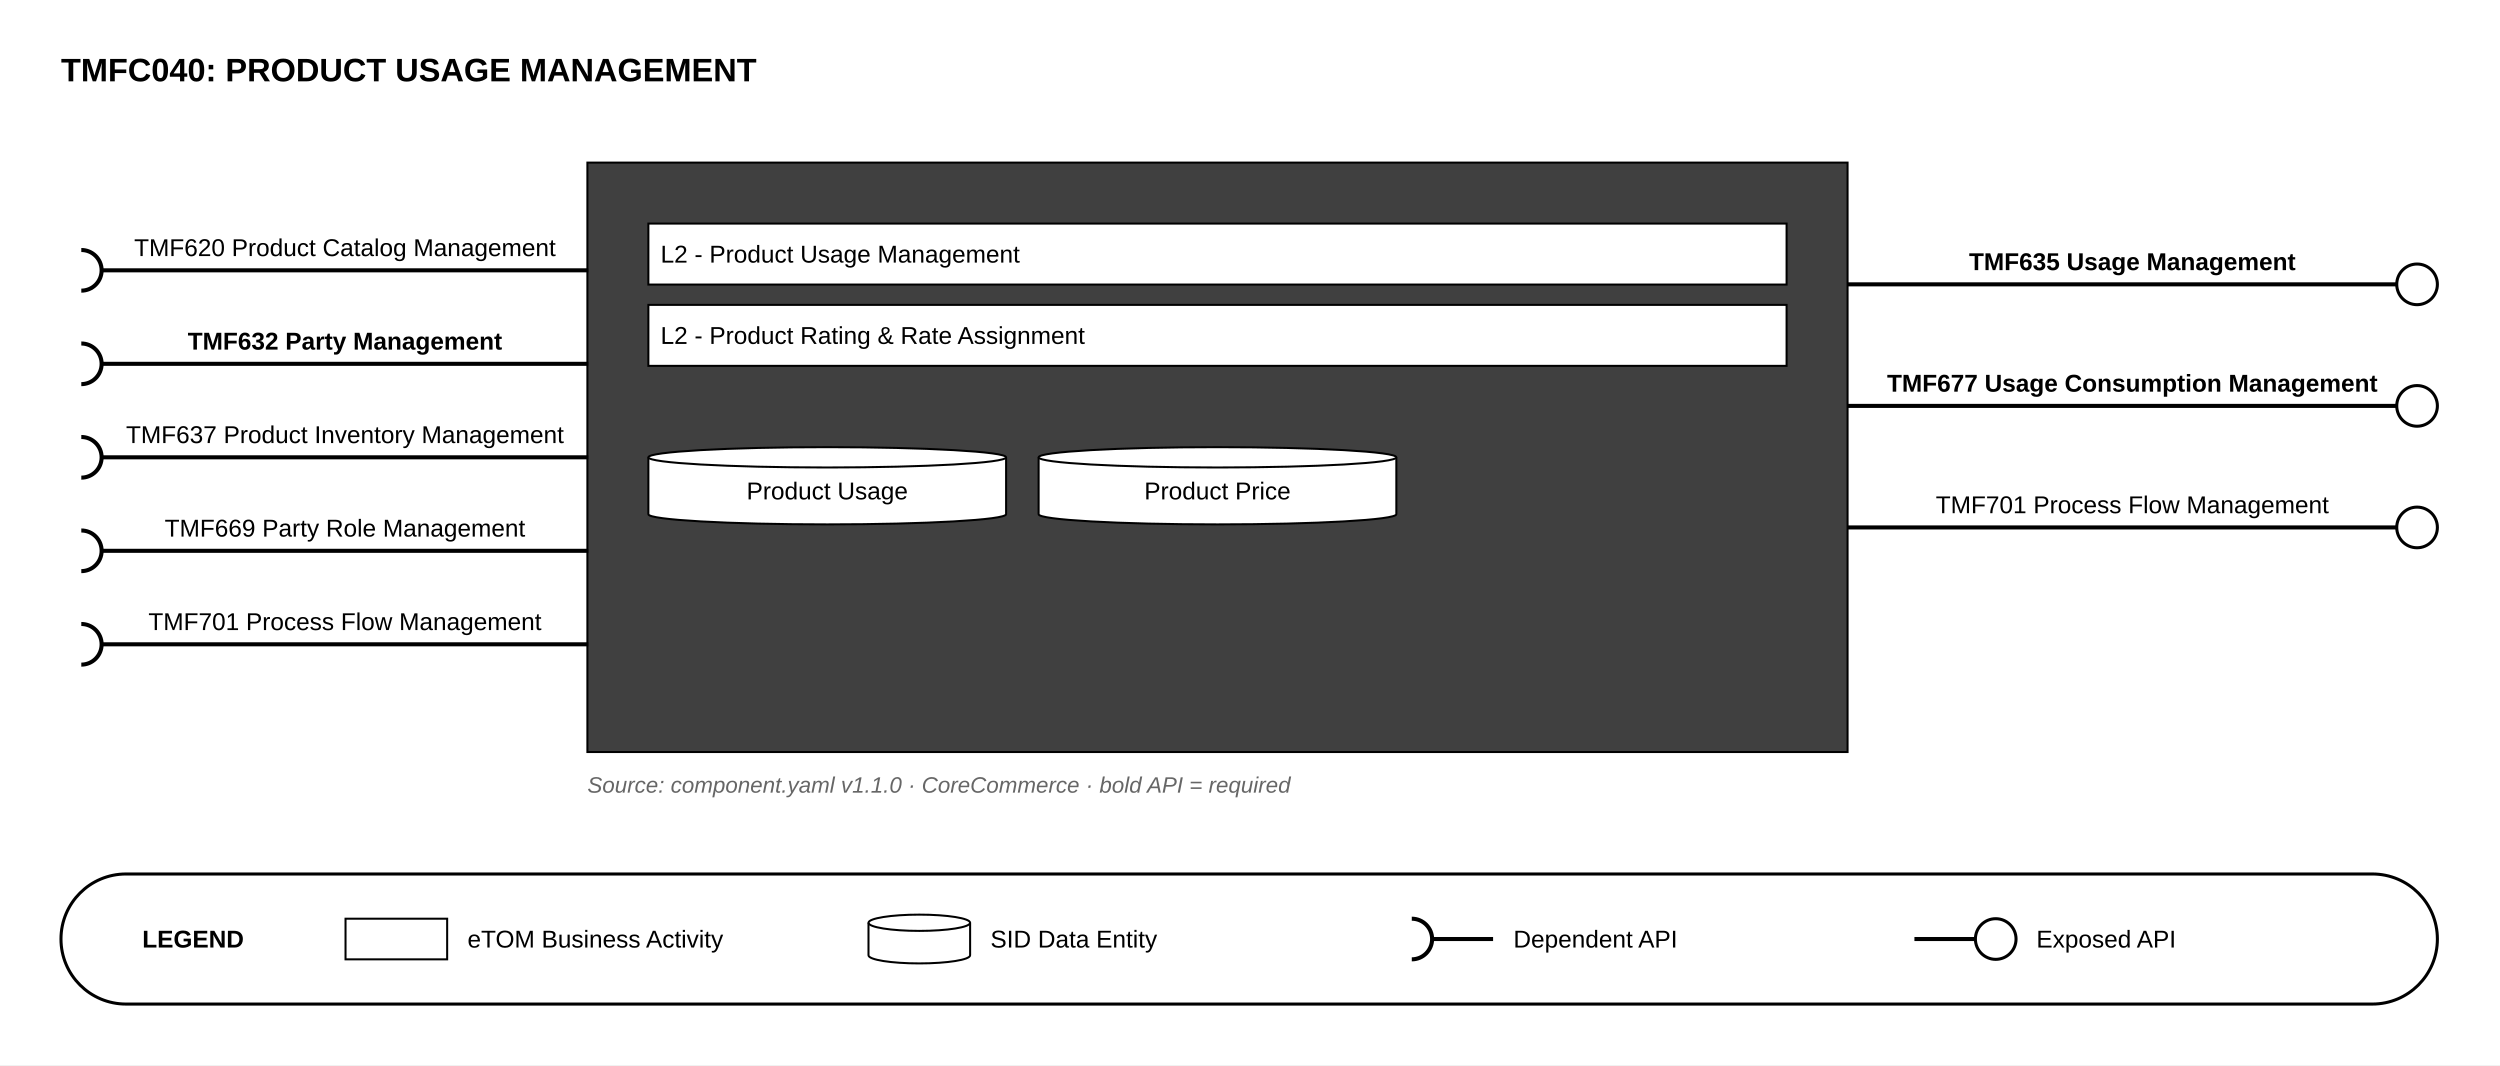
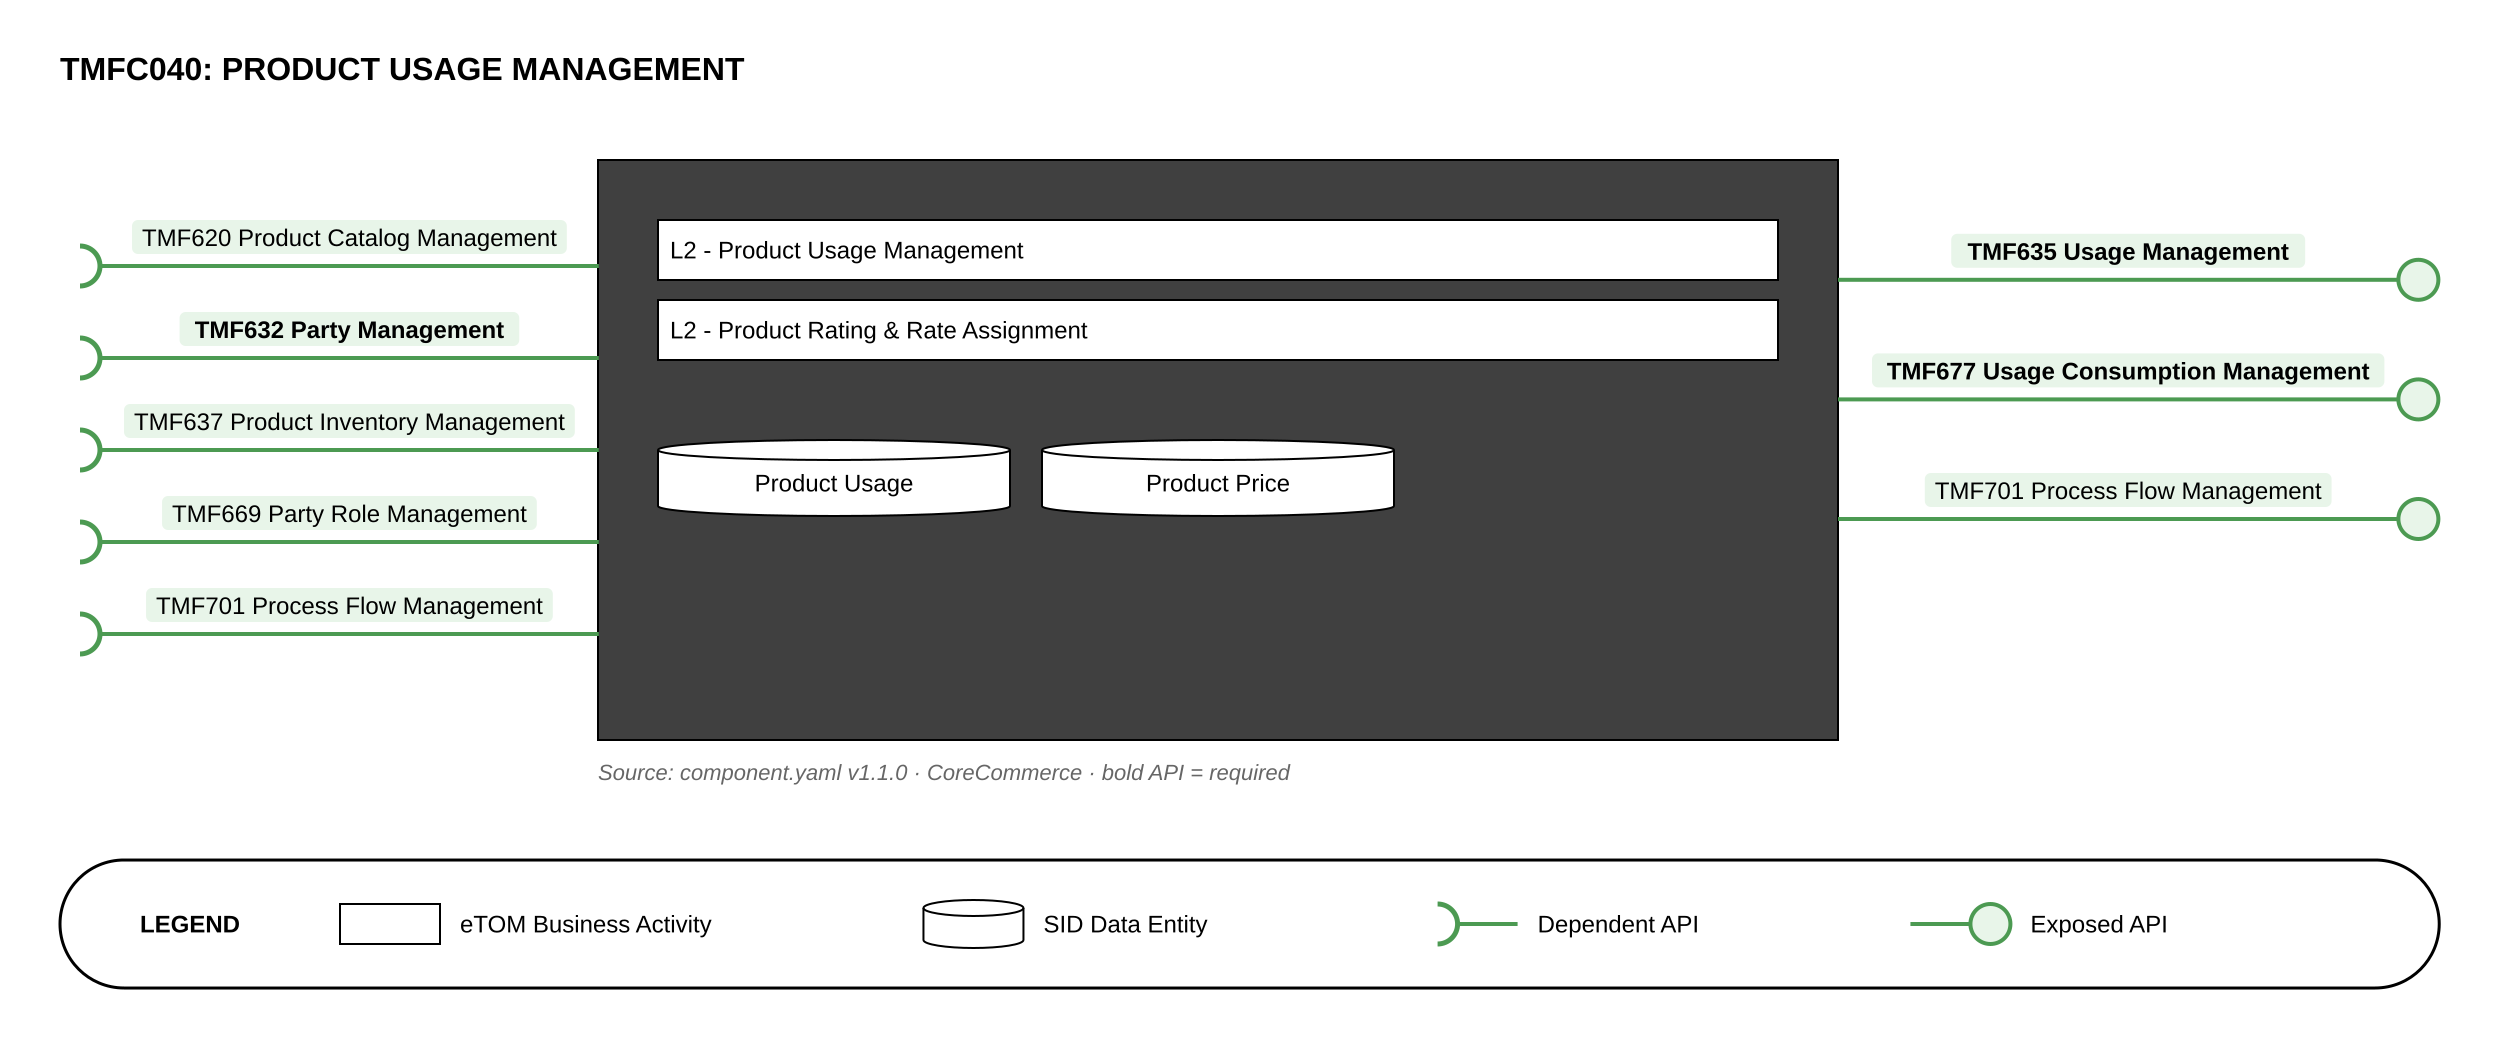
- <svg xmlns="http://www.w3.org/2000/svg" version="1.1" width="1230" height="524" viewBox="0 0 1230 524" font-family="Arial, Helvetica, sans-serif" font-size="12">
+ <svg xmlns="http://www.w3.org/2000/svg" version="1.1" width="1250" height="524" viewBox="0 0 1250 524" font-family="Arial, Helvetica, sans-serif" font-size="12">
  <rect width="100%" height="100%" fill="#ffffff" />
  <text x="30" y="40" font-size="16" font-weight="bold" fill="#000000">TMFC040: PRODUCT USAGE MANAGEMENT</text>
-   <g id="component" transform="translate(289,80)">
+   <g id="component" transform="translate(299,80)">
    <rect width="620" height="290" fill="#404040" stroke="#000000" />
    <g id="etoms">
      <g class="etom" transform="translate(30,30)">
        <rect width="560" height="30" fill="#ffffff" stroke="#000000" />
        <text x="6" y="15" dy="0.35em" fill="#000000">L2 - Product Usage Management</text>
      </g>
      <g class="etom" transform="translate(30,70)">
        <rect width="560" height="30" fill="#ffffff" stroke="#000000" />
        <text x="6" y="15" dy="0.35em" fill="#000000">L2 - Product Rating &amp; Rate Assignment</text>
      </g>
    </g>
    <g id="sids">
      <g class="sid" transform="translate(30,140)">
        <path fill="#ffffff" stroke="#000000" d="M0,5 A88,5 0 0 1 176,5 V33 A88,5 0 0 1 0,33 Z" />
        <path fill="none" stroke="#000000" d="M0,5 A88,5 0 0 0 176,5" />
        <text text-anchor="middle" fill="#000000">
          <tspan x="88" y="21.5" dy="0.35em">Product Usage</tspan>
        </text>
      </g>
      <g class="sid" transform="translate(222,140)">
        <path fill="#ffffff" stroke="#000000" d="M0,5 A88,5 0 0 1 176,5 V33 A88,5 0 0 1 0,33 Z" />
        <path fill="none" stroke="#000000" d="M0,5 A88,5 0 0 0 176,5" />
        <text text-anchor="middle" fill="#000000">
          <tspan x="88" y="21.5" dy="0.35em">Product Price</tspan>
        </text>
      </g>
    </g>
  </g>
  <g id="dependent-apis">
-     <g class="dependent-api" data-api="TMF620" transform="translate(30,133)">
-       <path fill="none" stroke="#000000" stroke-width="2" d="M10,-10 A10,10 0 0 1 10,10" />
-       <line x1="20" x2="259.424" y1="0" y2="0" stroke="#000000" stroke-width="2" />
-       <text x="139.712" y="-7" text-anchor="middle" fill="#000000">TMF620 Product Catalog Management</text>
+     <g class="dependent-api" data-api="TMF620" data-function="core" transform="translate(30,133)">
+       <path fill="none" stroke="#4c9a52" stroke-width="2.5" d="M10,-10 A10,10 0 0 1 10,10" />
+       <line x1="20" x2="269.424" y1="0" y2="0" stroke="#4c9a52" stroke-width="2" />
+       <rect x="36.002" y="-23" width="217.42" height="17" rx="3" fill="#e8f5e9" />
+       <text x="144.712" y="-10" text-anchor="middle" fill="#000000">TMF620 Product Catalog Management</text>
    </g>
-     <g class="dependent-api" data-api="TMF632" transform="translate(30,179)">
-       <path fill="none" stroke="#000000" stroke-width="2" d="M10,-10 A10,10 0 0 1 10,10" />
-       <line x1="20" x2="259.424" y1="0" y2="0" stroke="#000000" stroke-width="2" />
-       <text x="139.712" y="-7" text-anchor="middle" fill="#000000" font-weight="bold">TMF632 Party Management</text>
+     <g class="dependent-api" data-api="TMF632" data-function="core" transform="translate(30,179)">
+       <path fill="none" stroke="#4c9a52" stroke-width="2.5" d="M10,-10 A10,10 0 0 1 10,10" />
+       <line x1="20" x2="269.424" y1="0" y2="0" stroke="#4c9a52" stroke-width="2" />
+       <rect x="59.789" y="-23" width="169.845" height="17" rx="3" fill="#e8f5e9" />
+       <text x="144.712" y="-10" text-anchor="middle" fill="#000000" font-weight="bold">TMF632 Party Management</text>
    </g>
-     <g class="dependent-api" data-api="TMF637" transform="translate(30,225)">
-       <path fill="none" stroke="#000000" stroke-width="2" d="M10,-10 A10,10 0 0 1 10,10" />
-       <line x1="20" x2="259.424" y1="0" y2="0" stroke="#000000" stroke-width="2" />
-       <text x="139.712" y="-7" text-anchor="middle" fill="#000000">TMF637 Product Inventory Management</text>
+     <g class="dependent-api" data-api="TMF637" data-function="core" transform="translate(30,225)">
+       <path fill="none" stroke="#4c9a52" stroke-width="2.5" d="M10,-10 A10,10 0 0 1 10,10" />
+       <line x1="20" x2="269.424" y1="0" y2="0" stroke="#4c9a52" stroke-width="2" />
+       <rect x="32" y="-23" width="225.424" height="17" rx="3" fill="#e8f5e9" />
+       <text x="144.712" y="-10" text-anchor="middle" fill="#000000">TMF637 Product Inventory Management</text>
    </g>
-     <g class="dependent-api" data-api="TMF669" transform="translate(30,271)">
-       <path fill="none" stroke="#000000" stroke-width="2" d="M10,-10 A10,10 0 0 1 10,10" />
-       <line x1="20" x2="259.424" y1="0" y2="0" stroke="#000000" stroke-width="2" />
-       <text x="139.712" y="-7" text-anchor="middle" fill="#000000">TMF669 Party Role Management</text>
+     <g class="dependent-api" data-api="TMF669" data-function="core" transform="translate(30,271)">
+       <path fill="none" stroke="#4c9a52" stroke-width="2.5" d="M10,-10 A10,10 0 0 1 10,10" />
+       <line x1="20" x2="269.424" y1="0" y2="0" stroke="#4c9a52" stroke-width="2" />
+       <rect x="51.014" y="-23" width="187.396" height="17" rx="3" fill="#e8f5e9" />
+       <text x="144.712" y="-10" text-anchor="middle" fill="#000000">TMF669 Party Role Management</text>
    </g>
-     <g class="dependent-api" data-api="TMF701" transform="translate(30,317)">
-       <path fill="none" stroke="#000000" stroke-width="2" d="M10,-10 A10,10 0 0 1 10,10" />
-       <line x1="20" x2="259.424" y1="0" y2="0" stroke="#000000" stroke-width="2" />
-       <text x="139.712" y="-7" text-anchor="middle" fill="#000000">TMF701 Process Flow Management</text>
+     <g class="dependent-api" data-api="TMF701" data-function="core" transform="translate(30,317)">
+       <path fill="none" stroke="#4c9a52" stroke-width="2.5" d="M10,-10 A10,10 0 0 1 10,10" />
+       <line x1="20" x2="269.424" y1="0" y2="0" stroke="#4c9a52" stroke-width="2" />
+       <rect x="43.016" y="-23" width="203.392" height="17" rx="3" fill="#e8f5e9" />
+       <text x="144.712" y="-10" text-anchor="middle" fill="#000000">TMF701 Process Flow Management</text>
    </g>
  </g>
  <g id="exposed-apis">
-     <g class="exposed-api" data-api="TMF635" transform="translate(909,139.9)">
-       <line x1="0" x2="270.194" y1="0" y2="0" stroke="#000000" stroke-width="2" />
-       <circle cx="280.194" cy="0" r="10" fill="#ffffff" stroke="#000000" stroke-width="1.5" />
-       <text x="140.097" y="-7" text-anchor="middle" fill="#000000" font-weight="bold">TMF635 Usage Management</text>
+     <g class="exposed-api" data-api="TMF635" data-function="core" transform="translate(919,139.9)">
+       <line x1="0" x2="280.194" y1="0" y2="0" stroke="#4c9a52" stroke-width="2" />
+       <circle cx="290.194" cy="0" r="10" fill="#e8f5e9" stroke="#4c9a52" stroke-width="2" />
+       <rect x="56.605" y="-23" width="176.984" height="17" rx="3" fill="#e8f5e9" />
+       <text x="145.097" y="-10" text-anchor="middle" fill="#000000" font-weight="bold">TMF635 Usage Management</text>
    </g>
-     <g class="exposed-api" data-api="TMF677" transform="translate(909,199.7)">
-       <line x1="0" x2="270.194" y1="0" y2="0" stroke="#000000" stroke-width="2" />
-       <circle cx="280.194" cy="0" r="10" fill="#ffffff" stroke="#000000" stroke-width="1.5" />
-       <text x="140.097" y="-7" text-anchor="middle" fill="#000000" font-weight="bold">TMF677 Usage Consumption Management</text>
+     <g class="exposed-api" data-api="TMF677" data-function="core" transform="translate(919,199.7)">
+       <line x1="0" x2="280.194" y1="0" y2="0" stroke="#4c9a52" stroke-width="2" />
+       <circle cx="290.194" cy="0" r="10" fill="#e8f5e9" stroke="#4c9a52" stroke-width="2" />
+       <rect x="17" y="-23" width="256.194" height="17" rx="3" fill="#e8f5e9" />
+       <text x="145.097" y="-10" text-anchor="middle" fill="#000000" font-weight="bold">TMF677 Usage Consumption Management</text>
    </g>
-     <g class="exposed-api" data-api="TMF701" transform="translate(909,259.5)">
-       <line x1="0" x2="270.194" y1="0" y2="0" stroke="#000000" stroke-width="2" />
-       <circle cx="280.194" cy="0" r="10" fill="#ffffff" stroke="#000000" stroke-width="1.5" />
-       <text x="140.097" y="-7" text-anchor="middle" fill="#000000">TMF701 Process Flow Management</text>
+     <g class="exposed-api" data-api="TMF701" data-function="core" transform="translate(919,259.5)">
+       <line x1="0" x2="280.194" y1="0" y2="0" stroke="#4c9a52" stroke-width="2" />
+       <circle cx="290.194" cy="0" r="10" fill="#e8f5e9" stroke="#4c9a52" stroke-width="2" />
+       <rect x="43.401" y="-23" width="203.392" height="17" rx="3" fill="#e8f5e9" />
+       <text x="145.097" y="-10" text-anchor="middle" fill="#000000">TMF701 Process Flow Management</text>
    </g>
  </g>
-   <text x="289" y="390" font-style="italic" font-size="11" fill="#666666">Source: component.yaml v1.1.0 · CoreCommerce · bold API = required</text>
+   <text x="299" y="390" font-style="italic" font-size="11" fill="#666666">Source: component.yaml v1.1.0 · CoreCommerce · bold API = required</text>
  <g id="legend" transform="translate(30,430)">
-     <rect width="1169.194" height="64" rx="32" fill="#ffffff" stroke="#000000" stroke-width="1.5" />
+     <rect width="1189.618" height="64" rx="32" fill="#ffffff" stroke="#000000" stroke-width="1.5" />
    <text x="40" y="32" dy="0.35em" font-weight="bold">LEGEND</text>
    <g transform="translate(140,32)">
      <rect x="0" y="-10" width="50" height="20" fill="#ffffff" stroke="#000000" />
      <text x="60" dy="0.35em" fill="#000000">eTOM Business Activity</text>
    </g>
-     <g transform="translate(397.2985,32)">
+     <g transform="translate(431.7295,32)">
      <path fill="#ffffff" stroke="#000000" d="M0,-8 A25,4 0 0 1 50,-8 V8 A25,4 0 0 1 0,8 Z" />
      <path fill="none" stroke="#000000" d="M0,-8 A25,4 0 0 0 50,-8" />
      <text x="60" dy="0.35em" fill="#000000">SID Data Entity</text>
    </g>
-     <g transform="translate(654.5971,32)">
-       <path fill="none" stroke="#000000" stroke-width="2" d="M10,-10 A10,10 0 0 1 10,10" />
-       <line x1="20" x2="50" stroke="#000000" stroke-width="2" />
+     <g transform="translate(678.7951,32)">
+       <path fill="none" stroke="#4c9a52" stroke-width="2.5" d="M10,-10 A10,10 0 0 1 10,10" />
+       <line x1="20" x2="50" stroke="#4c9a52" stroke-width="2" />
      <text x="60" dy="0.35em" fill="#000000">Dependent API</text>
    </g>
-     <g transform="translate(911.8956,32)">
-       <line x1="0" x2="30" stroke="#000000" stroke-width="2" />
-       <circle cx="40" r="10" fill="#ffffff" stroke="#000000" stroke-width="1.5" />
+     <g transform="translate(925.2126,32)">
+       <line x1="0" x2="30" stroke="#4c9a52" stroke-width="2" />
+       <circle cx="40" r="10" fill="#e8f5e9" stroke="#4c9a52" stroke-width="2" />
      <text x="60" dy="0.35em" fill="#000000">Exposed API</text>
    </g>
  </g>
</svg>
